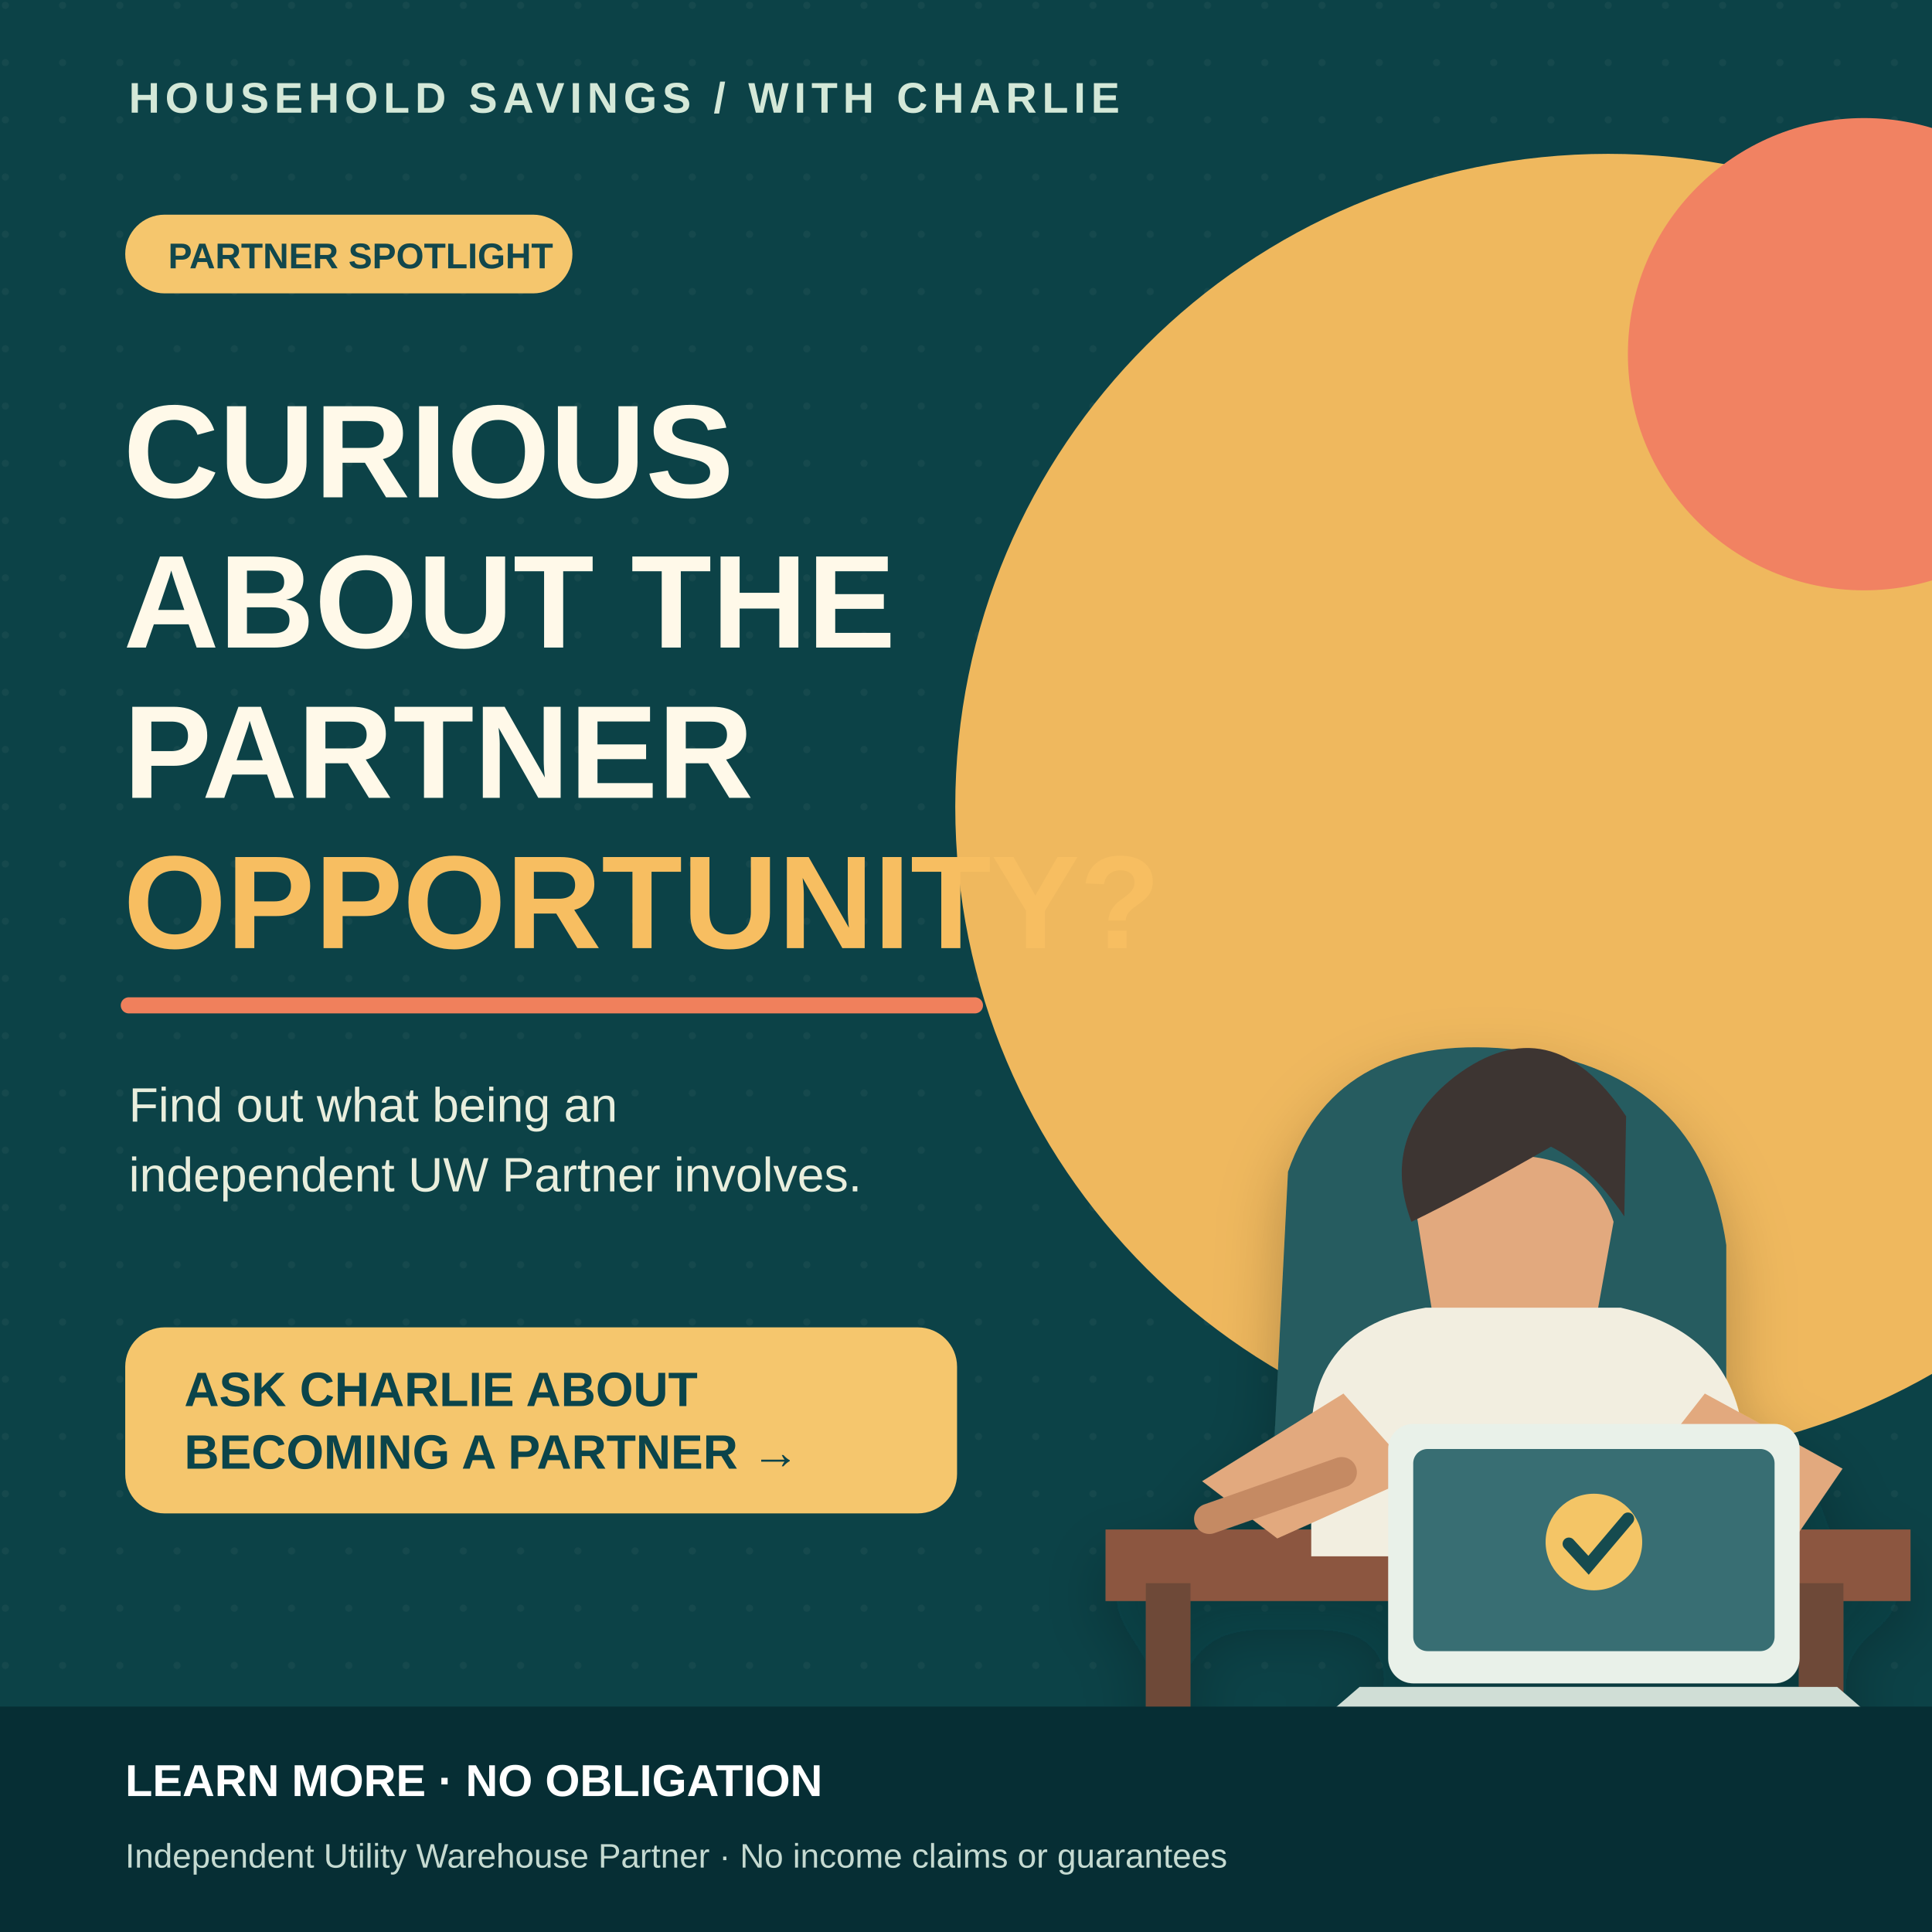
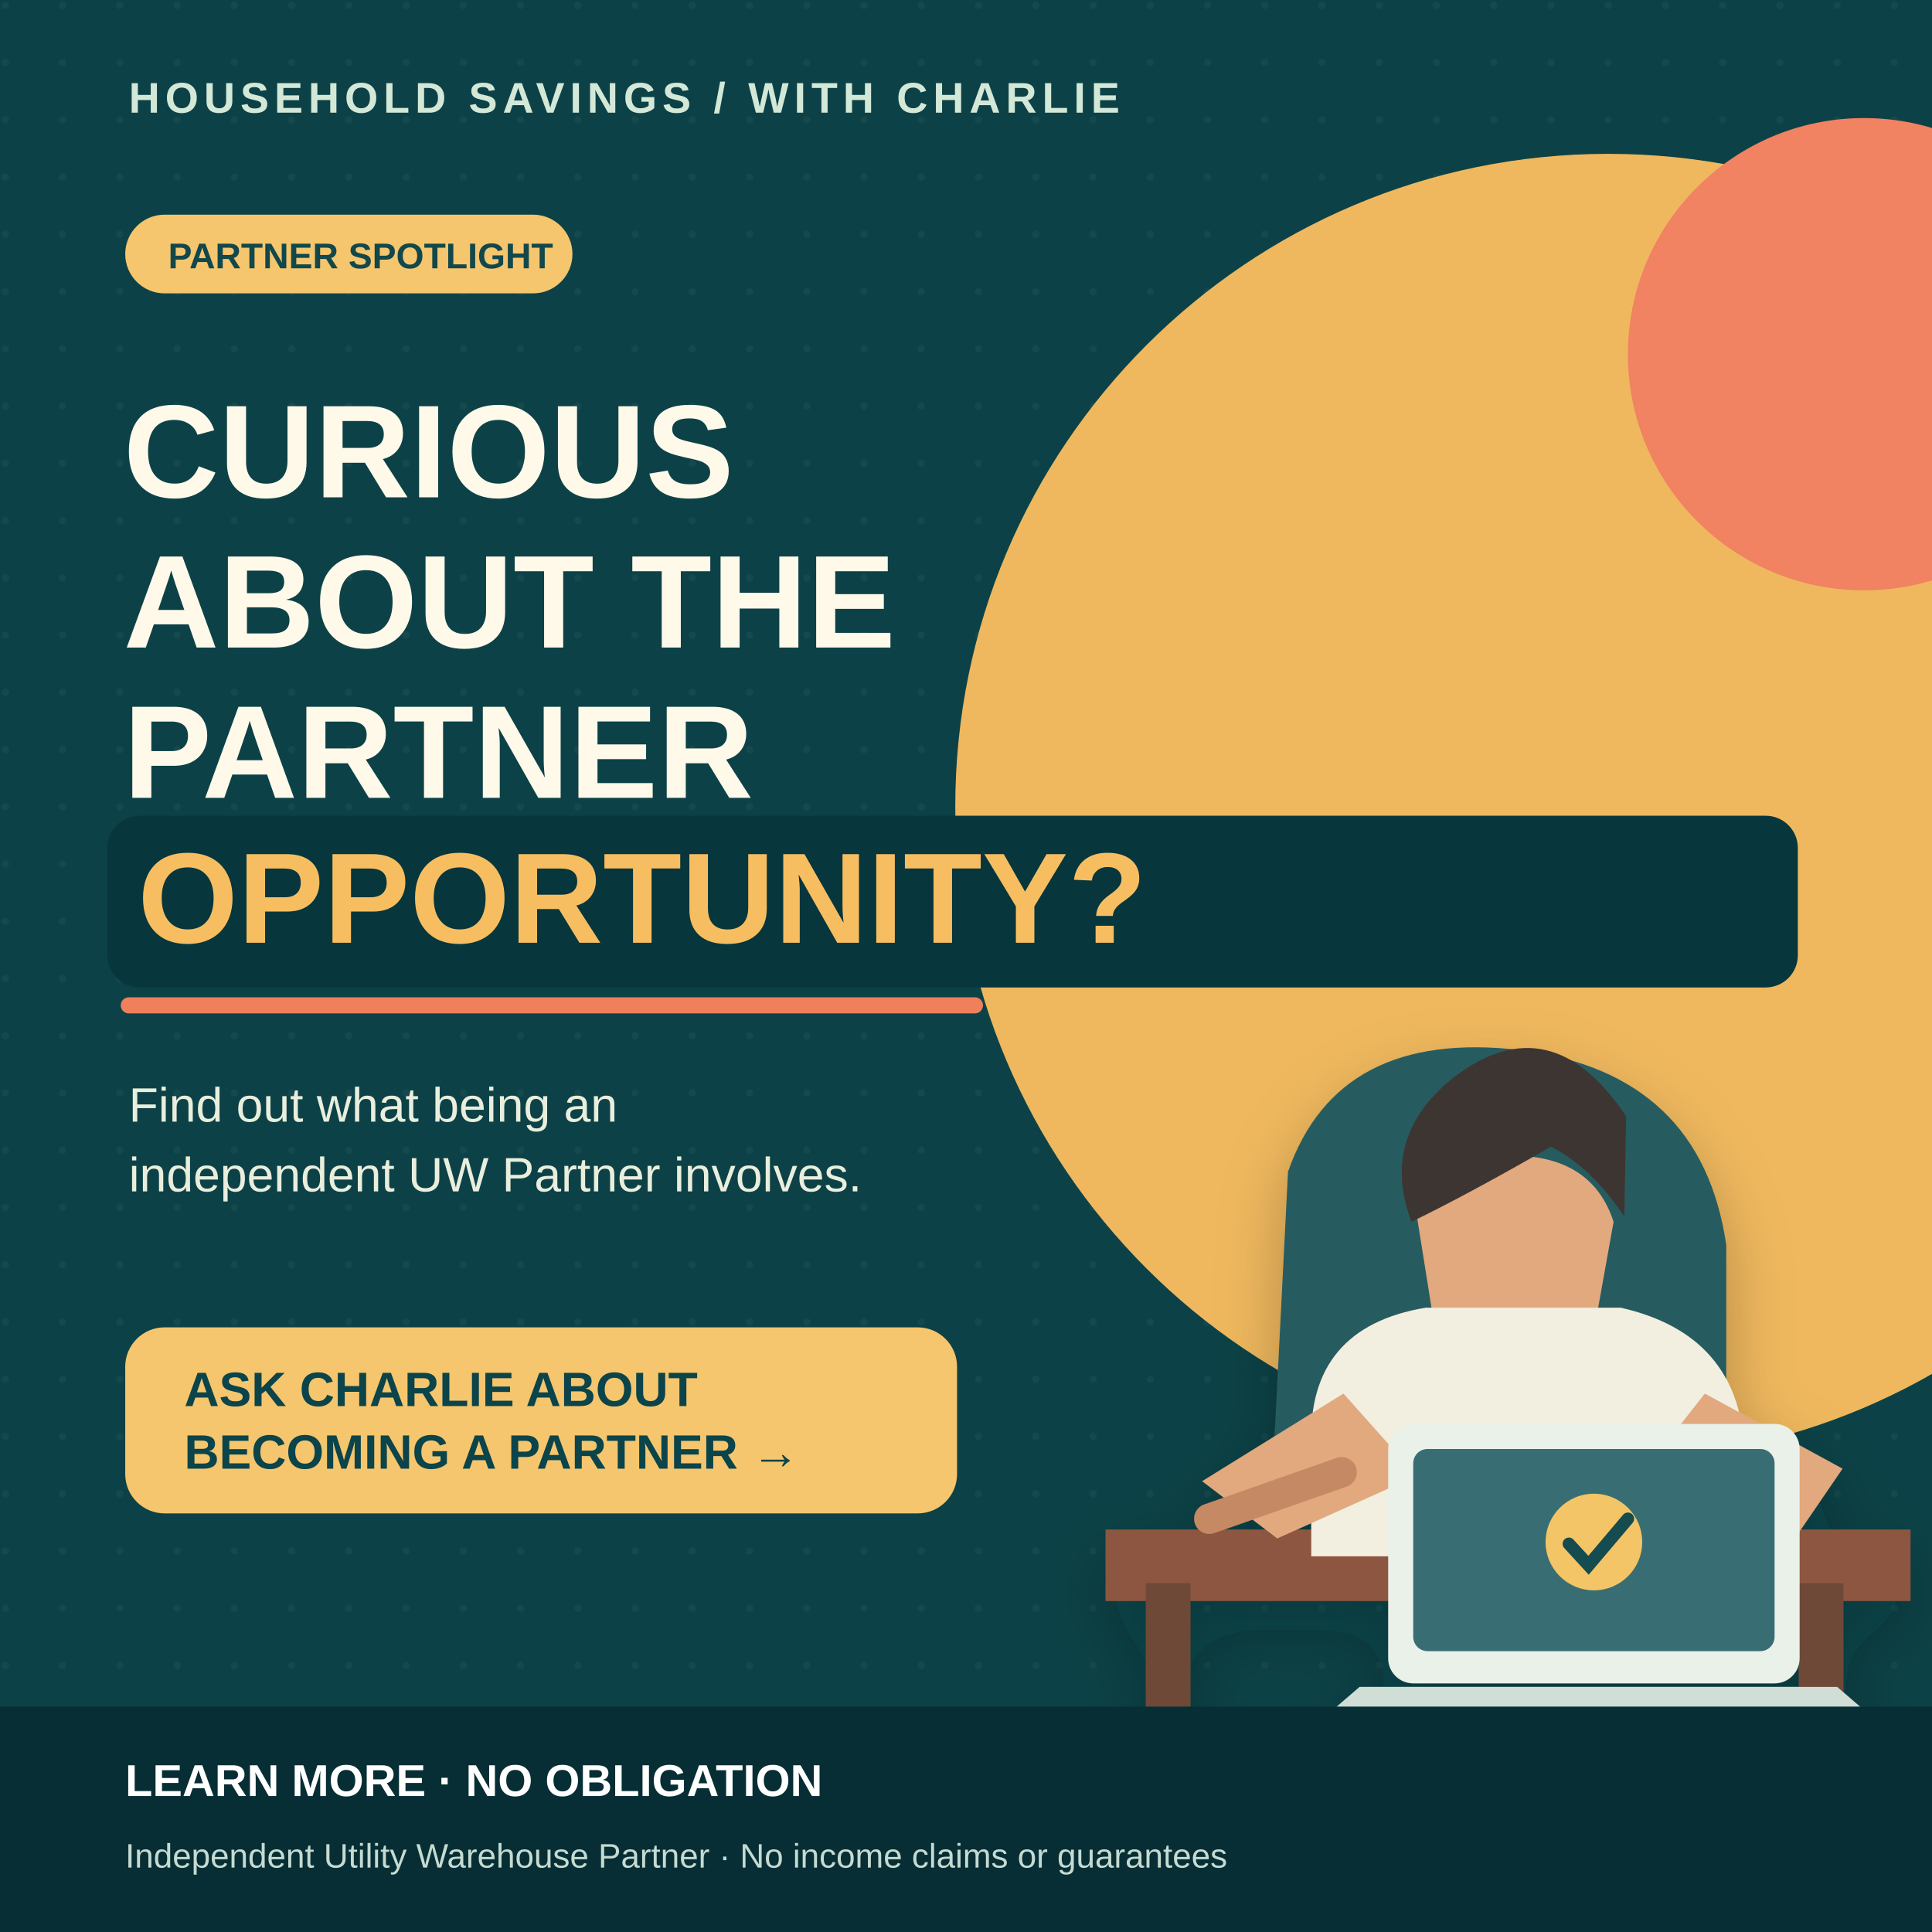
<svg xmlns="http://www.w3.org/2000/svg" width="1080" height="1080" viewBox="0 0 1080 1080" role="img">
  <defs>
    <linearGradient id="night" x1="0" y1="0" x2="1" y2="1">
      <stop stop-color="#062C34" />
      <stop offset="1" stop-color="#0E5A5C" />
    </linearGradient>
    <linearGradient id="cream" x1="0" y1="0" x2="1" y2="1">
      <stop stop-color="#FFF9EC" />
      <stop offset="1" stop-color="#E7DCC9" />
    </linearGradient>
    <linearGradient id="sun" x1="0" y1="0" x2="1" y2="1">
      <stop stop-color="#FFC75D" />
      <stop offset="1" stop-color="#F57A55" />
    </linearGradient>
    <filter id="shadow" x="-40%" y="-40%" width="180%" height="180%">
      <feDropShadow dx="0" dy="16" stdDeviation="18" flood-color="#08262A" flood-opacity=".26" />
    </filter>
    <filter id="soft" x="-40%" y="-40%" width="180%" height="180%">
      <feGaussianBlur stdDeviation="24" />
    </filter>
    <pattern id="dots" width="32" height="32" patternUnits="userSpaceOnUse">
      <circle cx="3" cy="3" r="2" fill="#F7F1DF" opacity=".23" />
    </pattern>
  </defs>
  <rect width="1080" height="1080" fill="#0C4247" />
  <rect width="1080" height="1080" fill="url(#dots)" opacity=".18" />
  <circle cx="899" cy="451" r="365" fill="#EFB85E" />
  <circle cx="1042" cy="198" r="132" fill="#F18262" />
  <text x="72" y="63" font-family="Arial,sans-serif" font-size="24" letter-spacing="3" font-weight="800" fill="#D4E8D8">HOUSEHOLD SAVINGS  /  WITH CHARLIE</text>
  <rect x="70" y="120" width="250" height="44" rx="22" fill="#F5C66D" />
  <text x="94" y="150" font-family="Arial,sans-serif" font-size="20" font-weight="800" fill="#12474C">PARTNER SPOTLIGHT</text>
  <text x="69" y="278" font-family="Arial,sans-serif" font-size="74" font-weight="900" fill="#FFF9E9">CURIOUS</text>
  <text x="69" y="362" font-family="Arial,sans-serif" font-size="74" font-weight="900" fill="#FFF9E9">ABOUT THE</text>
  <text x="69" y="446" font-family="Arial,sans-serif" font-size="74" font-weight="900" fill="#FFF9E9">PARTNER</text>
-   <text x="69" y="530" font-family="Arial,sans-serif" font-size="74" font-weight="900" fill="#F7BE61">OPPORTUNITY?</text>
+   <rect x="60" y="456" width="945" height="96" rx="18" fill="#07363C" />
+   <text x="77" y="527" font-family="Arial,sans-serif" font-size="72" font-weight="900" fill="#F7BE61">OPPORTUNITY?</text>
  <path d="M72 562H545" stroke="#F0805C" stroke-width="9" stroke-linecap="round" />
  <text x="72" y="627" font-family="Arial,sans-serif" font-size="27" fill="#E9EEDD">Find out what being an</text>
  <text x="72" y="666" font-family="Arial,sans-serif" font-size="27" fill="#E9EEDD">independent UW Partner involves.</text>
  <g transform="translate(628 555)" filter="url(#shadow)">
    <path d="M-10 300H440V340H-10Z" fill="#8C5741" />
    <path d="M25 330V445M390 330V445" stroke="#6E4938" stroke-width="25" />
    <path d="M92 100Q120 20 222 32Q323 45 337 141V297H82Z" fill="#285B60" />
    <path d="M162 112Q178 90 217 91Q262 91 274 128L260 206H177Z" fill="#E2A97E" />
    <path d="M161 128Q143 80 185 47Q239 6 281 69L280 125Q261 97 239 86Q192 113 161 128Z" fill="#3D3432" />
    <path d="M105 252Q103 187 169 176H278Q344 191 347 255V315H105Z" fill="#F2EEE0" />
    <path d="M123 224L44 273L86 305L164 270M325 224L402 266L376 304L289 270" fill="#E2A97E" />
    <path d="M122 268L48 294" stroke="#C58A64" stroke-width="17" stroke-linecap="round" />
    <rect x="148" y="241" width="230" height="145" rx="14" fill="#E9F1E9" />
    <rect x="162" y="255" width="202" height="113" rx="8" fill="#376E73" />
    <circle cx="263" cy="307" r="27" fill="#F4C566" />
    <path d="M249 308L260 320L282 294" stroke="#154C4F" stroke-width="7" fill="none" stroke-linecap="round" />
    <path d="M132 388H399L428 413H103Z" fill="#D0DED6" />
  </g>
  <rect x="70" y="742" width="465" height="104" rx="22" fill="#F5C66D" />
  <text x="103" y="786" font-family="Arial,sans-serif" font-size="27" font-weight="900" fill="#0B444A">ASK CHARLIE ABOUT</text>
  <text x="103" y="821" font-family="Arial,sans-serif" font-size="27" font-weight="900" fill="#0B444A">BECOMING A PARTNER →</text>
  <rect x="0" y="954" width="1080" height="126" fill="#062E34" />
  <text x="70" y="1004" font-family="Arial,sans-serif" font-size="25" font-weight="700" fill="#FFFFFF">LEARN MORE  ·  NO OBLIGATION</text>
  <text x="70" y="1044" font-family="Arial,sans-serif" font-size="19" fill="#C5DAD1">Independent Utility Warehouse Partner  ·  No income claims or guarantees</text>
</svg>
